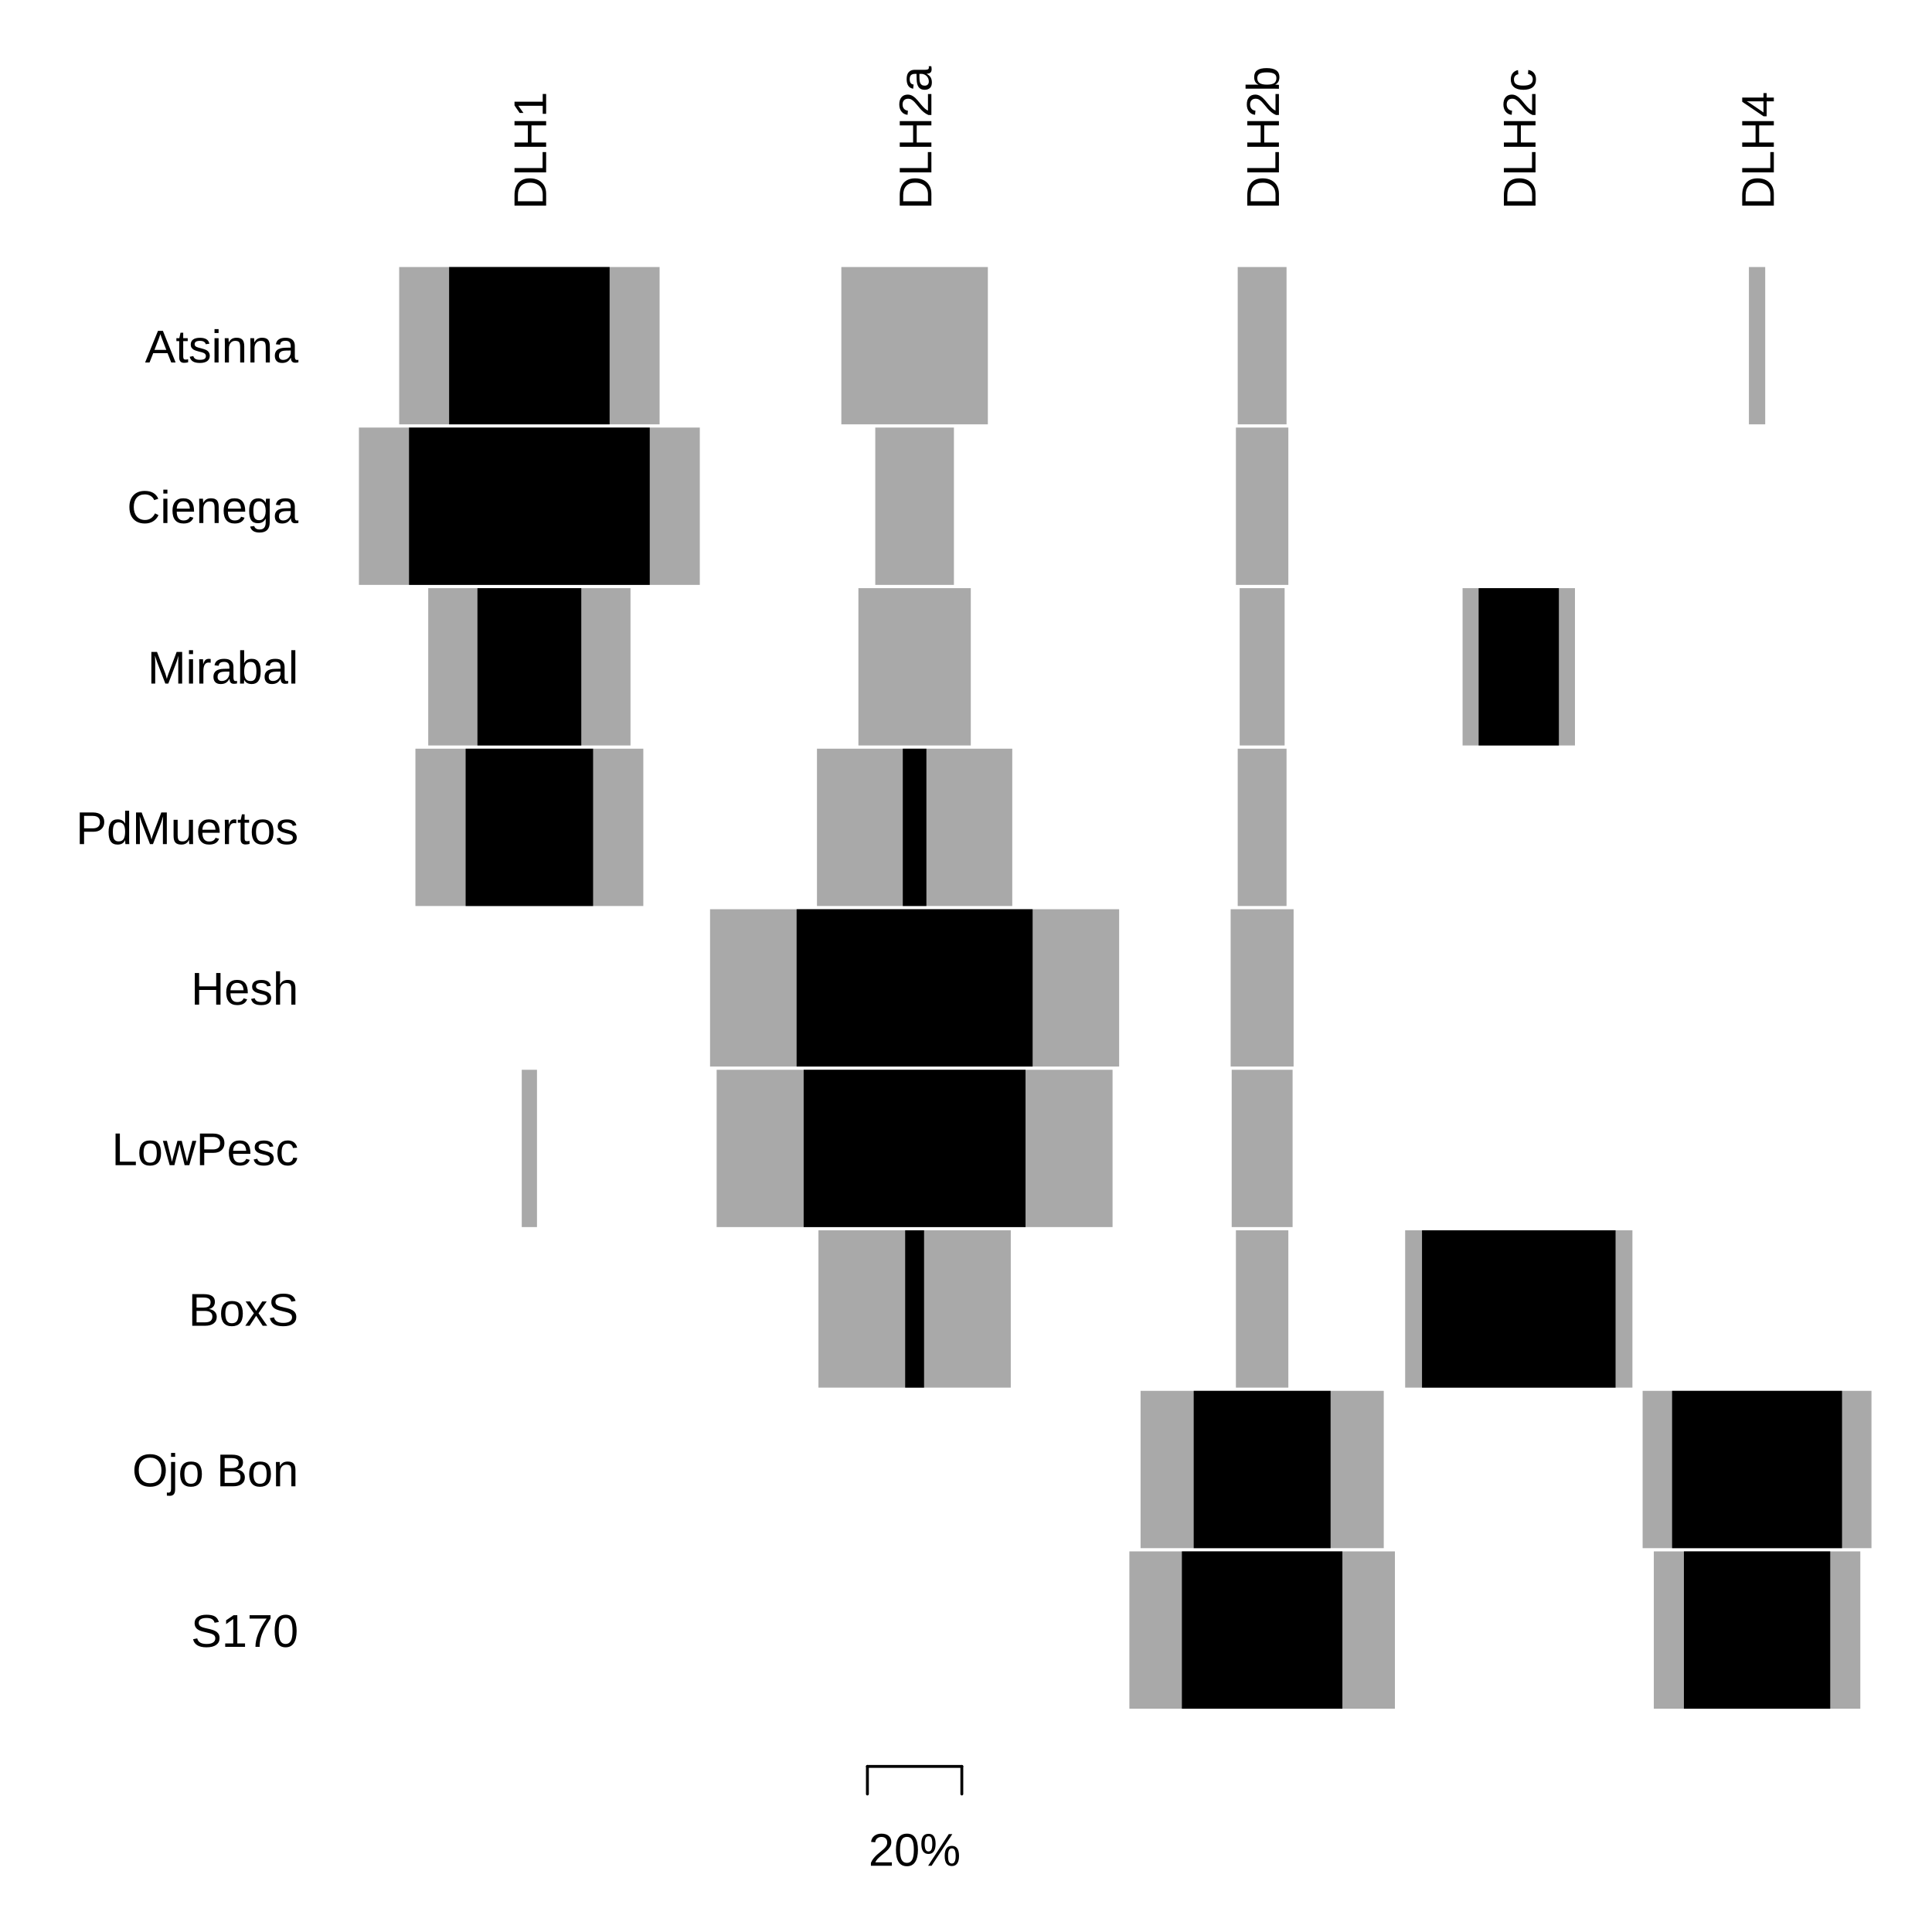
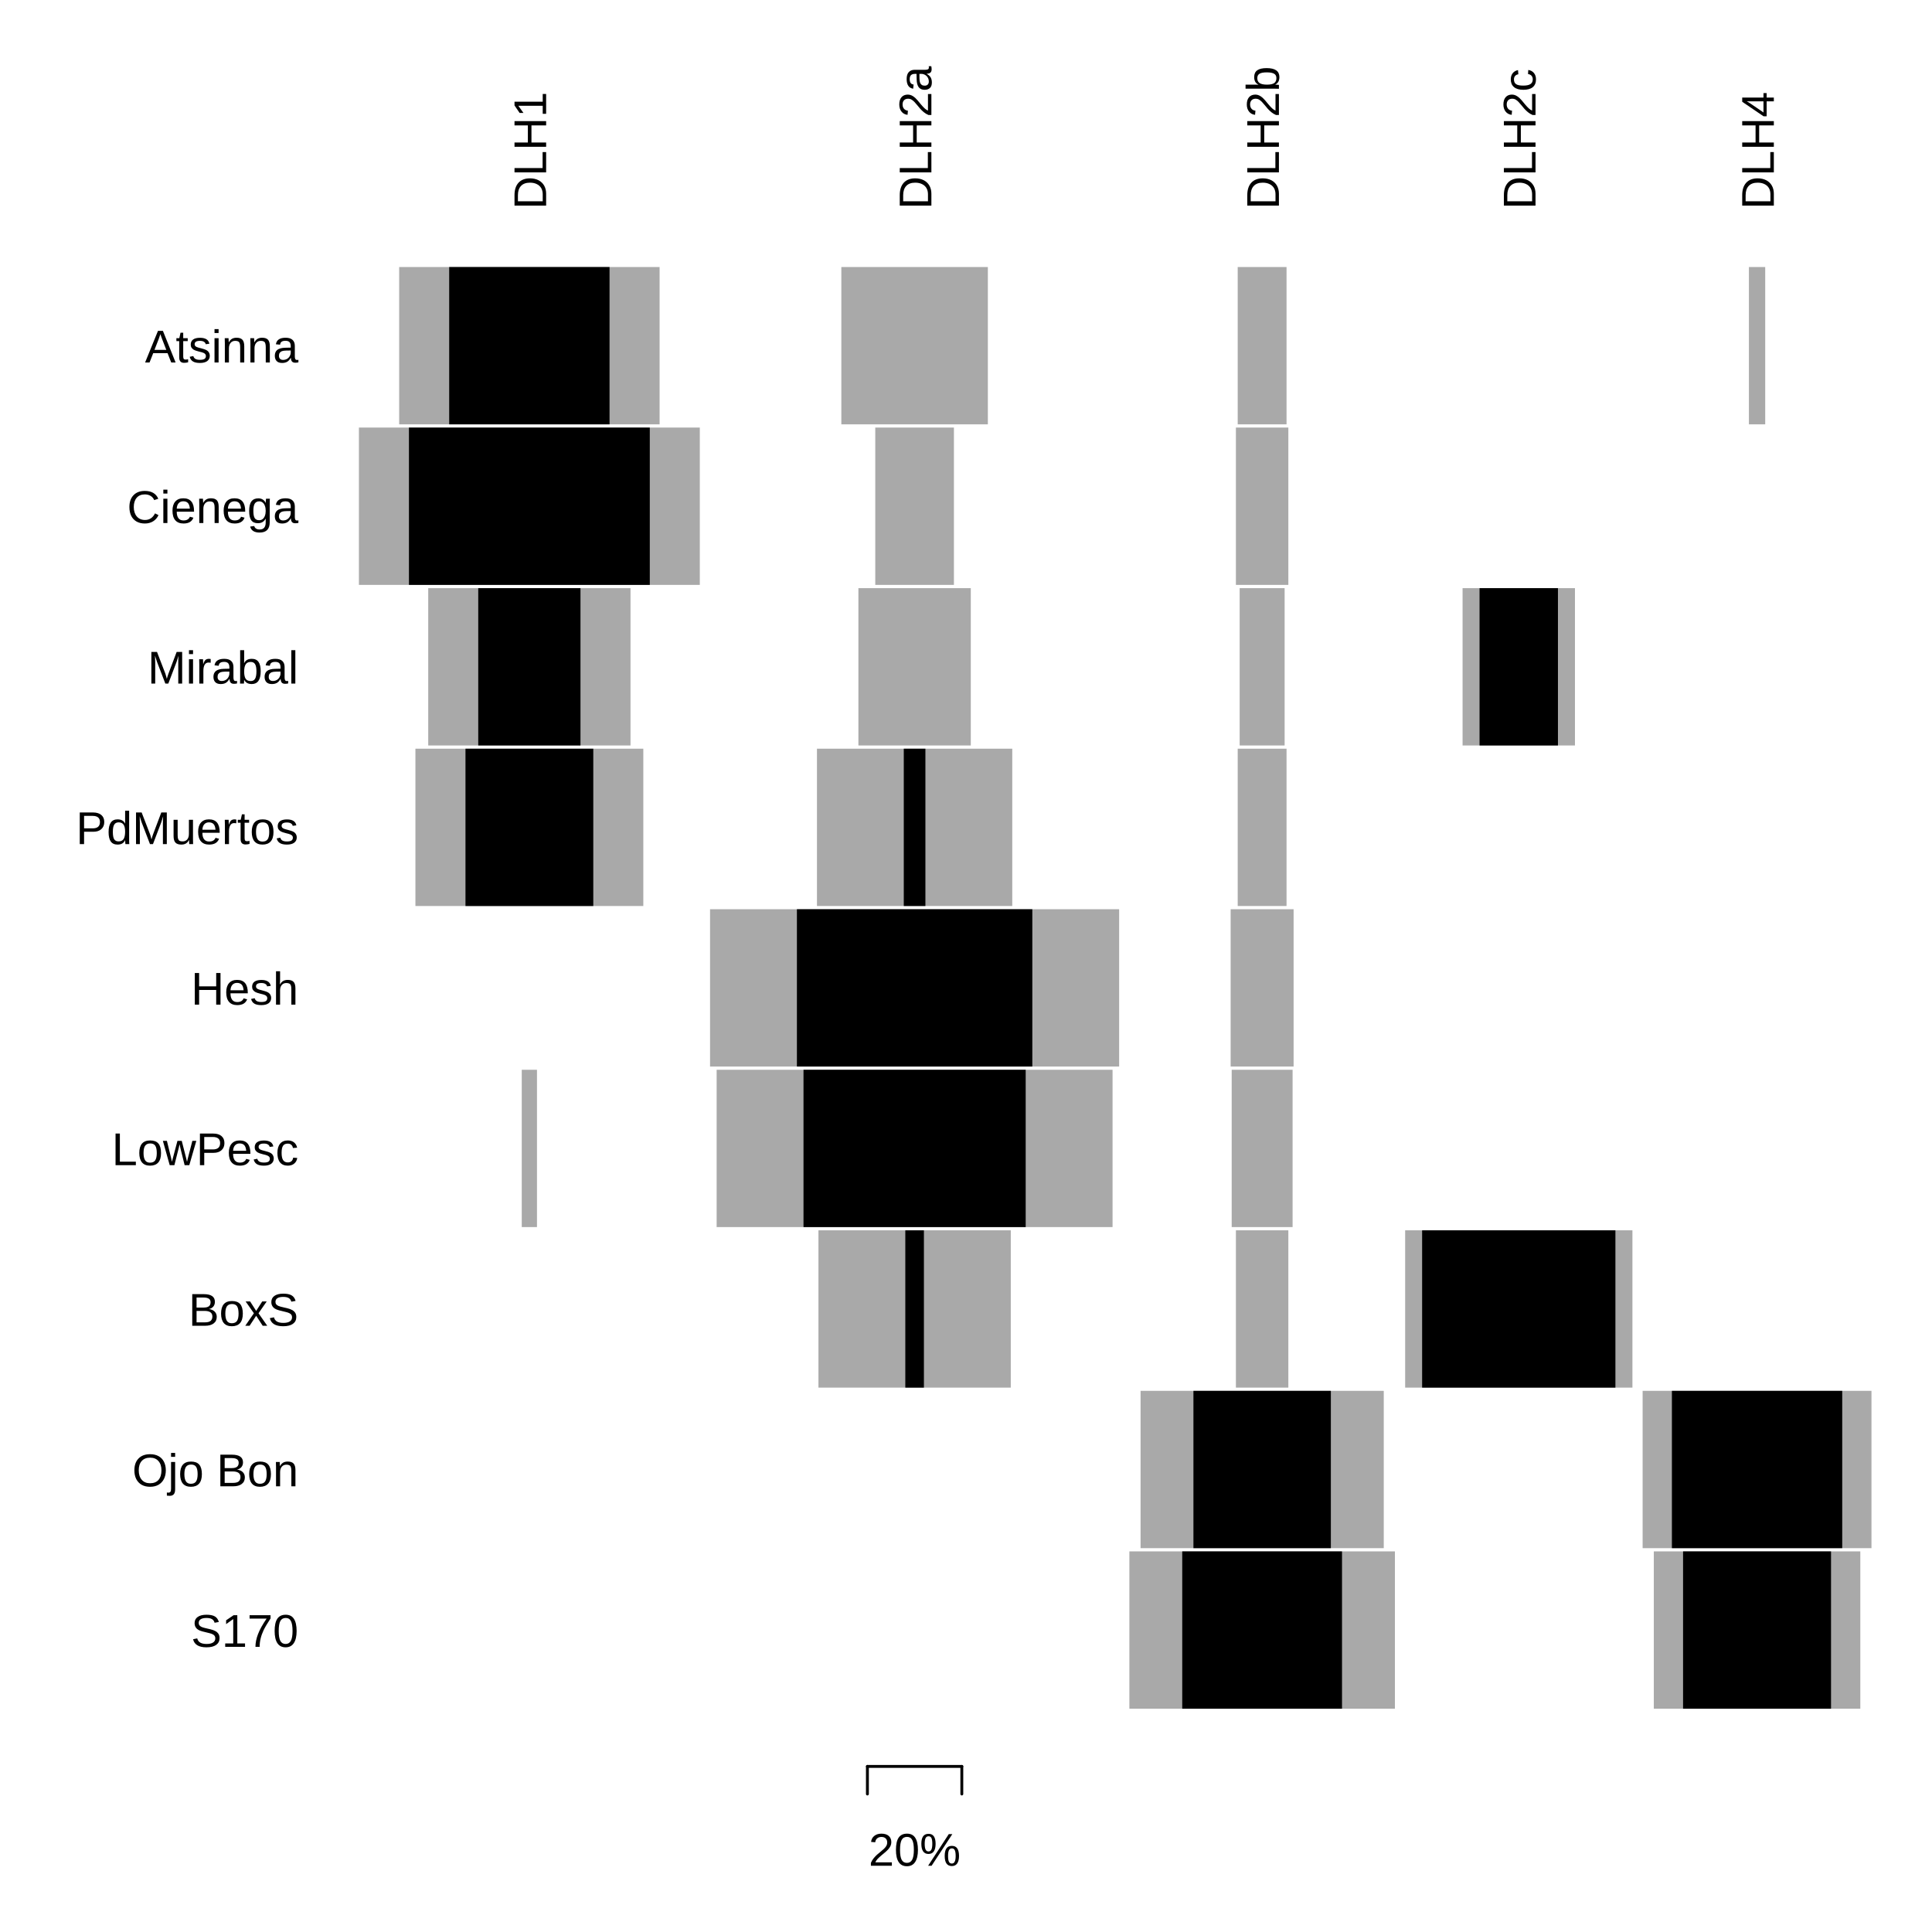
<svg xmlns="http://www.w3.org/2000/svg" class="svglite" width="504.00pt" height="504.00pt" viewBox="0 0 504.00 504.00">
  <defs>
    <style type="text/css">
    .svglite line, .svglite polyline, .svglite polygon, .svglite path, .svglite rect, .svglite circle {
      fill: none;
      stroke: #000000;
      stroke-linecap: round;
      stroke-linejoin: round;
      stroke-miterlimit: 10.00;
    }
    .svglite text {
      white-space: pre;
    }
  </style>
  </defs>
  <rect width="100%" height="100%" style="stroke: none; fill: #FFFFFF;" />
  <defs>
    <clipPath id="cpMC4wMHw1MDQuMDB8MC4wMHw1MDQuMDA=">
      <rect x="0.00" y="0.00" width="504.00" height="504.00" />
    </clipPath>
  </defs>
  <g clip-path="url(#cpMC4wMHw1MDQuMDB8MC4wMHw1MDQuMDA=)">
</g>
  <defs>
    <clipPath id="cpNzcuODV8NTA0LjAwfDU0LjYyfDQ2MC44MA==">
      <rect x="77.85" y="54.62" width="426.15" height="406.18" />
    </clipPath>
  </defs>
  <g clip-path="url(#cpNzcuODV8NTA0LjAwfDU0LjYyfDQ2MC44MA==)">
    <rect x="104.13" y="69.66" width="67.94" height="41.04" style="stroke-width: 0.75; stroke: none; fill: #A9A9A9;" />
    <rect x="93.63" y="111.54" width="88.93" height="41.04" style="stroke-width: 0.75; stroke: none; fill: #A9A9A9;" />
    <rect x="111.71" y="153.43" width="52.77" height="41.04" style="stroke-width: 0.75; stroke: none; fill: #A9A9A9;" />
    <rect x="108.37" y="195.31" width="59.45" height="41.04" style="stroke-width: 0.75; stroke: none; fill: #A9A9A9;" />
    <rect x="138.10" y="237.19" width="0.00" height="41.04" style="stroke-width: 0.75; stroke: none; fill: #A9A9A9;" />
    <rect x="136.11" y="279.07" width="3.97" height="41.04" style="stroke-width: 0.75; stroke: none; fill: #A9A9A9;" />
    <rect x="138.10" y="320.95" width="0.00" height="41.04" style="stroke-width: 0.75; stroke: none; fill: #A9A9A9;" />
    <rect x="138.10" y="362.83" width="0.00" height="41.04" style="stroke-width: 0.75; stroke: none; fill: #A9A9A9;" />
    <rect x="138.10" y="404.71" width="0.00" height="41.04" style="stroke-width: 0.75; stroke: none; fill: #A9A9A9;" />
    <rect x="219.48" y="69.66" width="38.22" height="41.04" style="stroke-width: 0.75; stroke: none; fill: #A9A9A9;" />
    <rect x="228.33" y="111.54" width="20.52" height="41.04" style="stroke-width: 0.75; stroke: none; fill: #A9A9A9;" />
    <rect x="223.93" y="153.43" width="29.32" height="41.04" style="stroke-width: 0.75; stroke: none; fill: #A9A9A9;" />
    <rect x="213.12" y="195.31" width="50.95" height="41.04" style="stroke-width: 0.75; stroke: none; fill: #A9A9A9;" />
    <rect x="185.23" y="237.19" width="106.72" height="41.04" style="stroke-width: 0.75; stroke: none; fill: #A9A9A9;" />
    <rect x="186.95" y="279.07" width="103.28" height="41.04" style="stroke-width: 0.75; stroke: none; fill: #A9A9A9;" />
    <rect x="213.51" y="320.95" width="50.17" height="41.04" style="stroke-width: 0.75; stroke: none; fill: #A9A9A9;" />
    <rect x="238.59" y="362.83" width="0.00" height="41.04" style="stroke-width: 0.75; stroke: none; fill: #A9A9A9;" />
    <rect x="238.59" y="404.71" width="0.00" height="41.04" style="stroke-width: 0.75; stroke: none; fill: #A9A9A9;" />
    <rect x="322.88" y="69.66" width="12.74" height="41.04" style="stroke-width: 0.75; stroke: none; fill: #A9A9A9;" />
    <rect x="322.41" y="111.54" width="13.68" height="41.04" style="stroke-width: 0.75; stroke: none; fill: #A9A9A9;" />
    <rect x="323.39" y="153.43" width="11.73" height="41.04" style="stroke-width: 0.75; stroke: none; fill: #A9A9A9;" />
    <rect x="322.88" y="195.31" width="12.74" height="41.04" style="stroke-width: 0.75; stroke: none; fill: #A9A9A9;" />
    <rect x="321.04" y="237.19" width="16.42" height="41.04" style="stroke-width: 0.75; stroke: none; fill: #A9A9A9;" />
    <rect x="321.31" y="279.07" width="15.89" height="41.04" style="stroke-width: 0.75; stroke: none; fill: #A9A9A9;" />
    <rect x="322.41" y="320.95" width="13.68" height="41.04" style="stroke-width: 0.75; stroke: none; fill: #A9A9A9;" />
    <rect x="297.54" y="362.83" width="63.44" height="41.04" style="stroke-width: 0.75; stroke: none; fill: #A9A9A9;" />
    <rect x="294.62" y="404.71" width="69.27" height="41.04" style="stroke-width: 0.75; stroke: none; fill: #A9A9A9;" />
    <rect x="396.20" y="69.66" width="0.00" height="41.04" style="stroke-width: 0.75; stroke: none; fill: #A9A9A9;" />
    <rect x="396.20" y="111.54" width="0.00" height="41.04" style="stroke-width: 0.75; stroke: none; fill: #A9A9A9;" />
    <rect x="381.54" y="153.43" width="29.32" height="41.04" style="stroke-width: 0.75; stroke: none; fill: #A9A9A9;" />
    <rect x="396.20" y="195.31" width="0.00" height="41.04" style="stroke-width: 0.75; stroke: none; fill: #A9A9A9;" />
    <rect x="396.20" y="237.19" width="0.00" height="41.04" style="stroke-width: 0.75; stroke: none; fill: #A9A9A9;" />
    <rect x="396.20" y="279.07" width="0.00" height="41.04" style="stroke-width: 0.75; stroke: none; fill: #A9A9A9;" />
    <rect x="366.56" y="320.95" width="59.29" height="41.04" style="stroke-width: 0.75; stroke: none; fill: #A9A9A9;" />
    <rect x="396.20" y="362.83" width="0.00" height="41.04" style="stroke-width: 0.75; stroke: none; fill: #A9A9A9;" />
    <rect x="396.20" y="404.71" width="0.00" height="41.04" style="stroke-width: 0.75; stroke: none; fill: #A9A9A9;" />
    <rect x="456.24" y="69.66" width="4.25" height="41.04" style="stroke-width: 0.75; stroke: none; fill: #A9A9A9;" />
    <rect x="458.36" y="111.54" width="0.00" height="41.04" style="stroke-width: 0.75; stroke: none; fill: #A9A9A9;" />
    <rect x="458.36" y="153.43" width="0.00" height="41.04" style="stroke-width: 0.75; stroke: none; fill: #A9A9A9;" />
    <rect x="458.36" y="195.31" width="0.00" height="41.04" style="stroke-width: 0.75; stroke: none; fill: #A9A9A9;" />
    <rect x="458.36" y="237.19" width="0.00" height="41.04" style="stroke-width: 0.75; stroke: none; fill: #A9A9A9;" />
    <rect x="458.36" y="279.07" width="0.00" height="41.04" style="stroke-width: 0.75; stroke: none; fill: #A9A9A9;" />
    <rect x="458.36" y="320.95" width="0.00" height="41.04" style="stroke-width: 0.75; stroke: none; fill: #A9A9A9;" />
    <rect x="428.51" y="362.83" width="59.70" height="41.04" style="stroke-width: 0.75; stroke: none; fill: #A9A9A9;" />
    <rect x="431.43" y="404.71" width="53.87" height="41.04" style="stroke-width: 0.75; stroke: none; fill: #A9A9A9;" />
-     <rect x="117.16" y="69.66" width="41.87" height="41.04" style="stroke-width: 0.75; stroke: none; fill: #000000;" />
-     <rect x="106.70" y="111.54" width="62.80" height="41.04" style="stroke-width: 0.75; stroke: none; fill: #000000;" />
-     <rect x="124.55" y="153.43" width="27.09" height="41.04" style="stroke-width: 0.75; stroke: none; fill: #000000;" />
-     <rect x="121.47" y="195.31" width="33.25" height="41.04" style="stroke-width: 0.75; stroke: none; fill: #000000;" />
+     <rect x="117.18" y="69.66" width="41.83" height="41.04" style="stroke-width: 0.75; stroke: none; fill: #000000;" />
+     <rect x="106.68" y="111.54" width="62.83" height="41.04" style="stroke-width: 0.75; stroke: none; fill: #000000;" />
+     <rect x="124.76" y="153.43" width="26.67" height="41.04" style="stroke-width: 0.75; stroke: none; fill: #000000;" />
+     <rect x="121.43" y="195.31" width="33.34" height="41.04" style="stroke-width: 0.75; stroke: none; fill: #000000;" />
    <rect x="138.10" y="237.19" width="0.00" height="41.04" style="stroke-width: 0.75; stroke: none; fill: #000000;" />
    <rect x="138.10" y="279.07" width="0.00" height="41.04" style="stroke-width: 0.75; stroke: none; fill: #000000;" />
    <rect x="138.10" y="320.95" width="0.00" height="41.04" style="stroke-width: 0.75; stroke: none; fill: #000000;" />
    <rect x="138.10" y="362.83" width="0.00" height="41.04" style="stroke-width: 0.75; stroke: none; fill: #000000;" />
    <rect x="138.10" y="404.71" width="0.00" height="41.04" style="stroke-width: 0.75; stroke: none; fill: #000000;" />
    <rect x="238.59" y="69.66" width="0.00" height="41.04" style="stroke-width: 0.75; stroke: none; fill: #000000;" />
    <rect x="238.59" y="111.54" width="0.00" height="41.04" style="stroke-width: 0.75; stroke: none; fill: #000000;" />
    <rect x="238.59" y="153.43" width="0.00" height="41.04" style="stroke-width: 0.75; stroke: none; fill: #000000;" />
-     <rect x="235.51" y="195.31" width="6.16" height="41.04" style="stroke-width: 0.75; stroke: none; fill: #000000;" />
-     <rect x="207.81" y="237.19" width="61.57" height="41.04" style="stroke-width: 0.75; stroke: none; fill: #000000;" />
-     <rect x="209.65" y="279.07" width="57.88" height="41.04" style="stroke-width: 0.75; stroke: none; fill: #000000;" />
-     <rect x="236.13" y="320.95" width="4.93" height="41.04" style="stroke-width: 0.75; stroke: none; fill: #000000;" />
+     <rect x="235.77" y="195.31" width="5.64" height="41.04" style="stroke-width: 0.75; stroke: none; fill: #000000;" />
+     <rect x="207.89" y="237.19" width="61.41" height="41.04" style="stroke-width: 0.75; stroke: none; fill: #000000;" />
+     <rect x="209.61" y="279.07" width="57.96" height="41.04" style="stroke-width: 0.75; stroke: none; fill: #000000;" />
+     <rect x="236.17" y="320.95" width="4.85" height="41.04" style="stroke-width: 0.75; stroke: none; fill: #000000;" />
    <rect x="238.59" y="362.83" width="0.00" height="41.04" style="stroke-width: 0.75; stroke: none; fill: #000000;" />
    <rect x="238.59" y="404.71" width="0.00" height="41.04" style="stroke-width: 0.75; stroke: none; fill: #000000;" />
    <rect x="329.25" y="69.66" width="0.00" height="41.04" style="stroke-width: 0.75; stroke: none; fill: #000000;" />
    <rect x="329.25" y="111.54" width="0.00" height="41.04" style="stroke-width: 0.75; stroke: none; fill: #000000;" />
    <rect x="329.25" y="153.43" width="0.00" height="41.04" style="stroke-width: 0.75; stroke: none; fill: #000000;" />
    <rect x="329.25" y="195.31" width="0.00" height="41.04" style="stroke-width: 0.75; stroke: none; fill: #000000;" />
    <rect x="329.25" y="237.19" width="0.00" height="41.04" style="stroke-width: 0.75; stroke: none; fill: #000000;" />
    <rect x="329.25" y="279.07" width="0.00" height="41.04" style="stroke-width: 0.75; stroke: none; fill: #000000;" />
    <rect x="329.25" y="320.95" width="0.00" height="41.04" style="stroke-width: 0.75; stroke: none; fill: #000000;" />
-     <rect x="311.40" y="362.83" width="35.71" height="41.04" style="stroke-width: 0.75; stroke: none; fill: #000000;" />
-     <rect x="308.32" y="404.71" width="41.87" height="41.04" style="stroke-width: 0.75; stroke: none; fill: #000000;" />
+     <rect x="311.33" y="362.83" width="35.85" height="41.04" style="stroke-width: 0.75; stroke: none; fill: #000000;" />
+     <rect x="308.41" y="404.71" width="41.68" height="41.04" style="stroke-width: 0.75; stroke: none; fill: #000000;" />
    <rect x="396.20" y="69.66" width="0.00" height="41.04" style="stroke-width: 0.75; stroke: none; fill: #000000;" />
    <rect x="396.20" y="111.54" width="0.00" height="41.04" style="stroke-width: 0.75; stroke: none; fill: #000000;" />
-     <rect x="385.73" y="153.43" width="20.93" height="41.04" style="stroke-width: 0.75; stroke: none; fill: #000000;" />
+     <rect x="385.97" y="153.43" width="20.45" height="41.04" style="stroke-width: 0.75; stroke: none; fill: #000000;" />
    <rect x="396.20" y="195.31" width="0.00" height="41.04" style="stroke-width: 0.75; stroke: none; fill: #000000;" />
    <rect x="396.20" y="237.19" width="0.00" height="41.04" style="stroke-width: 0.75; stroke: none; fill: #000000;" />
    <rect x="396.20" y="279.07" width="0.00" height="41.04" style="stroke-width: 0.75; stroke: none; fill: #000000;" />
-     <rect x="370.96" y="320.95" width="50.49" height="41.04" style="stroke-width: 0.75; stroke: none; fill: #000000;" />
+     <rect x="370.99" y="320.95" width="50.42" height="41.04" style="stroke-width: 0.75; stroke: none; fill: #000000;" />
    <rect x="396.20" y="362.83" width="0.00" height="41.04" style="stroke-width: 0.75; stroke: none; fill: #000000;" />
    <rect x="396.20" y="404.71" width="0.00" height="41.04" style="stroke-width: 0.75; stroke: none; fill: #000000;" />
    <rect x="458.36" y="69.66" width="0.00" height="41.04" style="stroke-width: 0.75; stroke: none; fill: #000000;" />
    <rect x="458.36" y="111.54" width="0.00" height="41.04" style="stroke-width: 0.75; stroke: none; fill: #000000;" />
    <rect x="458.36" y="153.43" width="0.00" height="41.04" style="stroke-width: 0.75; stroke: none; fill: #000000;" />
    <rect x="458.36" y="195.31" width="0.00" height="41.04" style="stroke-width: 0.75; stroke: none; fill: #000000;" />
    <rect x="458.36" y="237.19" width="0.00" height="41.04" style="stroke-width: 0.75; stroke: none; fill: #000000;" />
    <rect x="458.36" y="279.07" width="0.00" height="41.04" style="stroke-width: 0.75; stroke: none; fill: #000000;" />
    <rect x="458.36" y="320.95" width="0.00" height="41.04" style="stroke-width: 0.75; stroke: none; fill: #000000;" />
-     <rect x="436.20" y="362.83" width="44.33" height="41.04" style="stroke-width: 0.75; stroke: none; fill: #000000;" />
-     <rect x="439.28" y="404.71" width="38.17" height="41.04" style="stroke-width: 0.75; stroke: none; fill: #000000;" />
+     <rect x="436.15" y="362.83" width="44.43" height="41.04" style="stroke-width: 0.75; stroke: none; fill: #000000;" />
+     <rect x="439.06" y="404.71" width="38.60" height="41.04" style="stroke-width: 0.75; stroke: none; fill: #000000;" />
  </g>
  <g clip-path="url(#cpMC4wMHw1MDQuMDB8MC4wMHw1MDQuMDA=)">
    <text x="77.85" y="94.56" text-anchor="end" style="font-size: 12.00px; font-family: &quot;Arial&quot;;" textLength="44.88px" lengthAdjust="spacingAndGlyphs">Atsinna</text>
    <text x="77.85" y="136.44" text-anchor="end" style="font-size: 12.00px; font-family: &quot;Arial&quot;;" textLength="49.08px" lengthAdjust="spacingAndGlyphs">Cienega</text>
    <text x="77.85" y="178.32" text-anchor="end" style="font-size: 12.00px; font-family: &quot;Arial&quot;;" textLength="44.29px" lengthAdjust="spacingAndGlyphs">Mirabal</text>
    <text x="77.85" y="220.20" text-anchor="end" style="font-size: 12.00px; font-family: &quot;Arial&quot;;" textLength="63.45px" lengthAdjust="spacingAndGlyphs">PdMuertos</text>
    <text x="77.85" y="262.08" text-anchor="end" style="font-size: 12.00px; font-family: &quot;Arial&quot;;" textLength="30.28px" lengthAdjust="spacingAndGlyphs">Hesh</text>
    <text x="77.85" y="303.96" text-anchor="end" style="font-size: 12.00px; font-family: &quot;Arial&quot;;" textLength="50.70px" lengthAdjust="spacingAndGlyphs">LowPesc</text>
    <text x="77.85" y="345.85" text-anchor="end" style="font-size: 12.00px; font-family: &quot;Arial&quot;;" textLength="29.94px" lengthAdjust="spacingAndGlyphs">BoxS</text>
    <text x="77.85" y="387.73" text-anchor="end" style="font-size: 12.00px; font-family: &quot;Arial&quot;;" textLength="47.13px" lengthAdjust="spacingAndGlyphs">Ojo Bon</text>
    <text x="77.85" y="429.61" text-anchor="end" style="font-size: 12.00px; font-family: &quot;Arial&quot;;" textLength="30.54px" lengthAdjust="spacingAndGlyphs">S170</text>
    <text transform="translate(142.47,54.62) rotate(-90)" style="font-size: 12.00px; font-family: &quot;Arial&quot;;" textLength="32.60px" lengthAdjust="spacingAndGlyphs">DLH1</text>
    <text transform="translate(242.97,54.62) rotate(-90)" style="font-size: 12.00px; font-family: &quot;Arial&quot;;" textLength="39.96px" lengthAdjust="spacingAndGlyphs">DLH2a</text>
    <text transform="translate(333.63,54.62) rotate(-90)" style="font-size: 12.00px; font-family: &quot;Arial&quot;;" textLength="40.22px" lengthAdjust="spacingAndGlyphs">DLH2b</text>
    <text transform="translate(400.57,54.62) rotate(-90)" style="font-size: 12.00px; font-family: &quot;Arial&quot;;" textLength="39.20px" lengthAdjust="spacingAndGlyphs">DLH2c</text>
    <text transform="translate(462.74,54.62) rotate(-90)" style="font-size: 12.00px; font-family: &quot;Arial&quot;;" textLength="32.60px" lengthAdjust="spacingAndGlyphs">DLH4</text>
    <line x1="226.28" y1="460.80" x2="250.91" y2="460.80" style="stroke-width: 0.75;" />
    <line x1="226.28" y1="460.80" x2="226.28" y2="468.00" style="stroke-width: 0.75;" />
    <line x1="250.91" y1="460.80" x2="250.91" y2="468.00" style="stroke-width: 0.75;" />
    <text x="238.59" y="486.72" text-anchor="middle" style="font-size: 12.00px; font-family: &quot;Arial&quot;;" textLength="26.68px" lengthAdjust="spacingAndGlyphs">20%</text>
  </g>
</svg>
